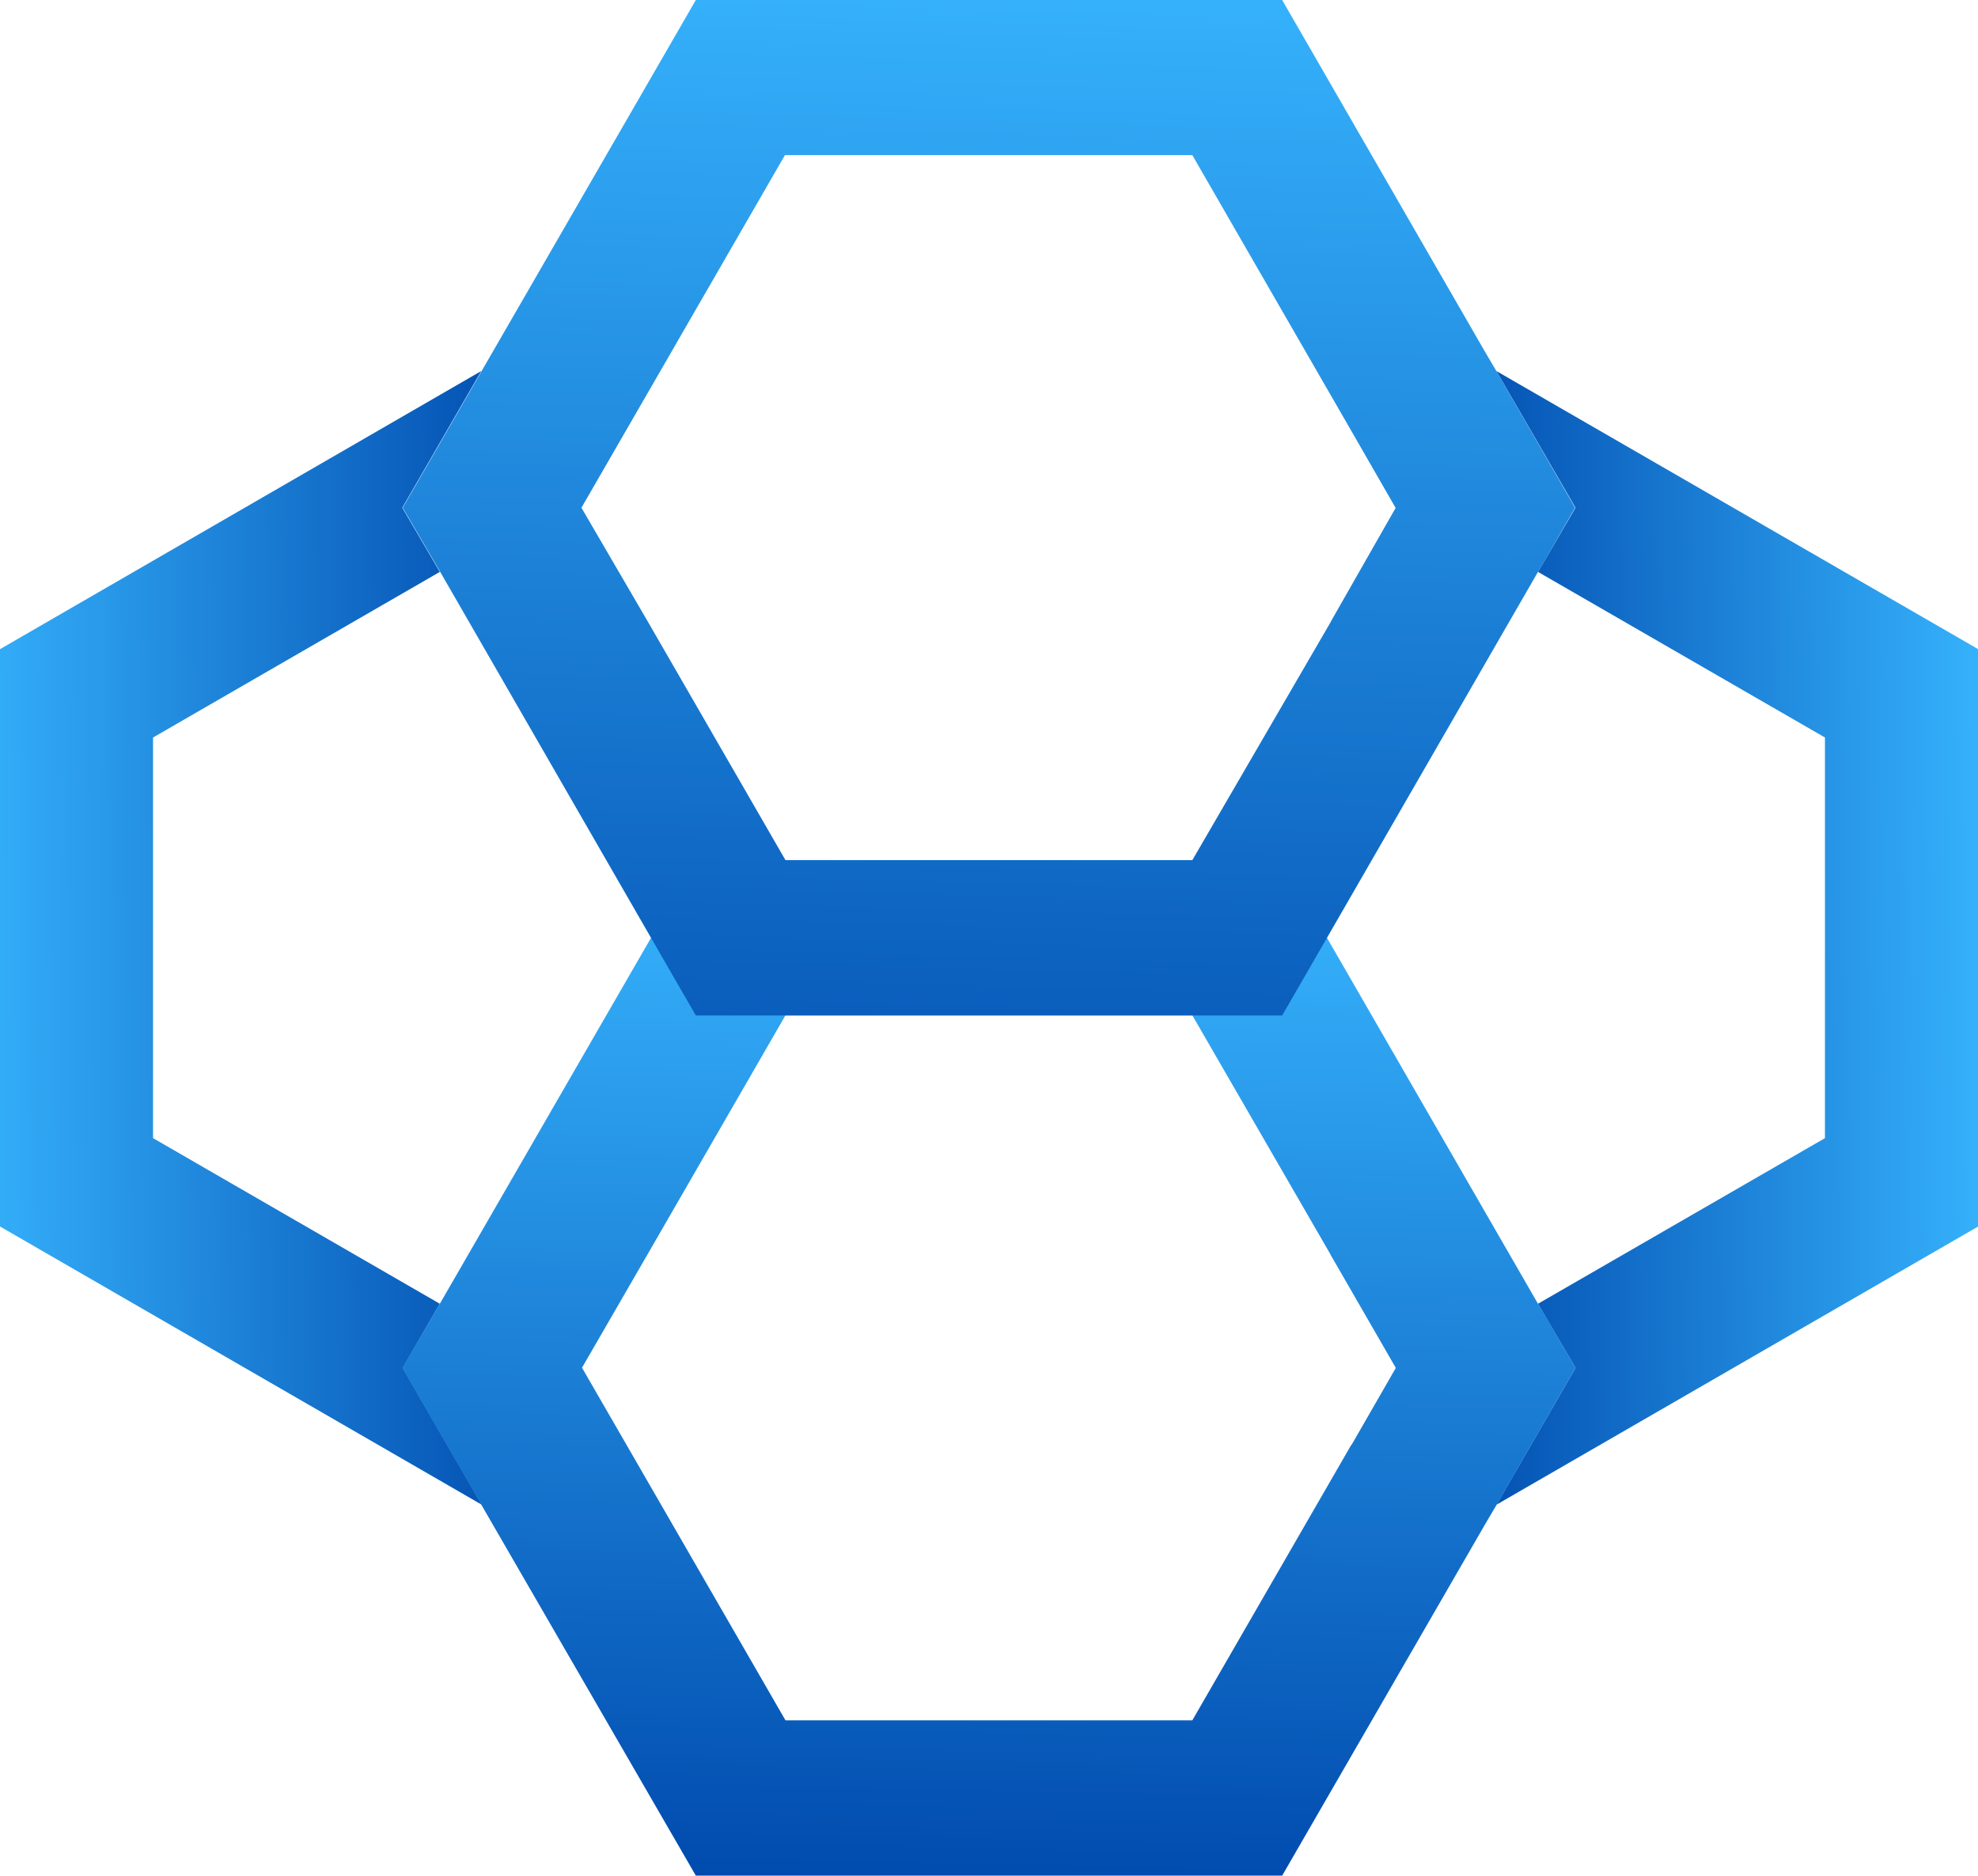
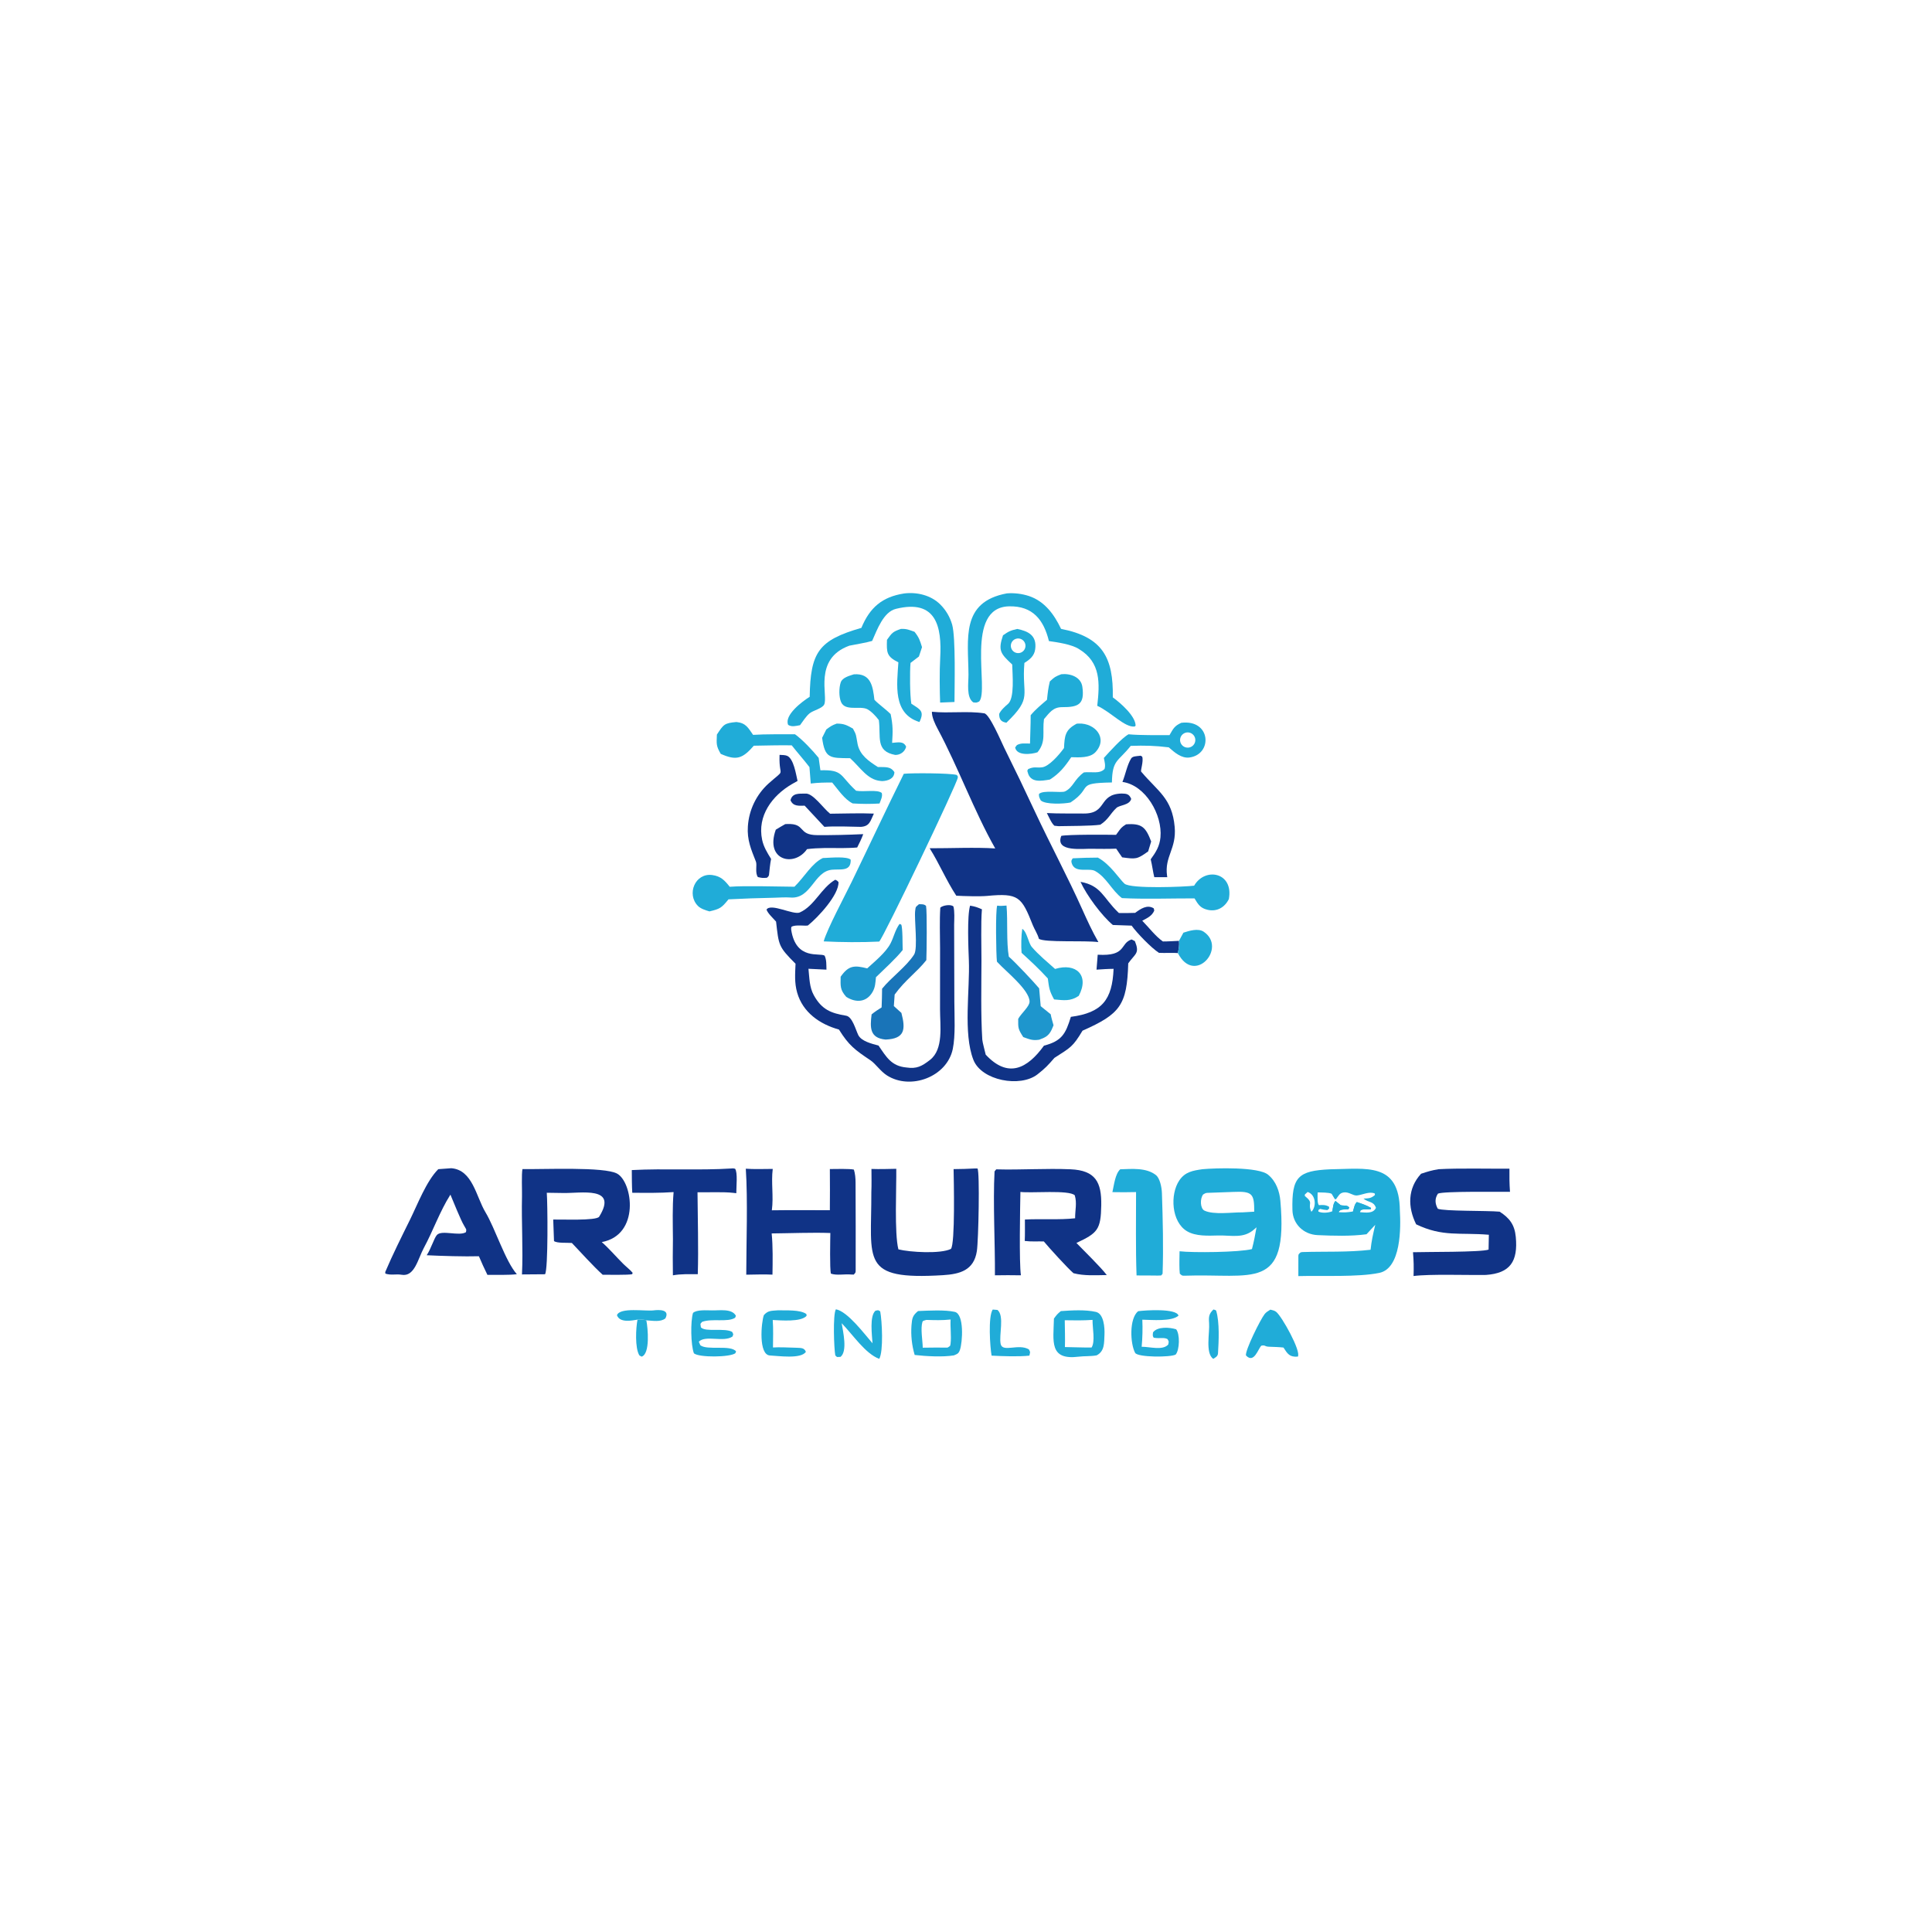
- <svg xmlns="http://www.w3.org/2000/svg" xlink="http://www.w3.org/1999/xlink" viewBox="0 0 105.46 100">
-   <defs>
-     <linearGradient id="aea0a744f-d118-4a75-af51-10123d2acb63" x1="106.93" y1="49.75" x2="76.88" y2="50.03" gradientUnits="userSpaceOnUse">
-       <stop offset="0" stop-color="#38b6ff" />
-       <stop offset="1" stop-color="#004aad" />
-     </linearGradient>
-     <linearGradient id="b24df960f-0695-4647-a205-08a10fc413f1" x1="-2.93" y1="50.25" x2="28.81" y2="49.97" href="#aea0a744f-d118-4a75-af51-10123d2acb63" />
-     <linearGradient id="c8ec5d099-096f-4e20-b4bb-e3cb7f3845f0" x1="53.29" y1="45.23" x2="52.16" y2="100.84" href="#aea0a744f-d118-4a75-af51-10123d2acb63" />
-     <linearGradient id="d5690b04d-1763-4d8b-b9f4-263b0df15fea" x1="53.58" y1="-3.7" x2="51.62" y2="67.07" href="#aea0a744f-d118-4a75-af51-10123d2acb63" />
-   </defs>
-   <path d="M79.78 19.78L84 27.07l-2 3.42 15.3 8.83v21.36L82 69.51l2 3.42-4.21 7.29 25.68-14.83V34.61z" fill="url(#aea0a744f-d118-4a75-af51-10123d2acb63)" />
-   <path d="M23.45 69.51L8.16 60.68V39.32l15.29-8.83-2-3.42 4.21-7.29L0 34.61v30.78l25.68 14.83-4.21-7.29z" fill="url(#b24df960f-0695-4647-a205-08a10fc413f1)" />
-   <path d="M82.26 69.93l-.26-.42L70.75 50l-2.39-4.14H37.1L34.71 50 23.45 69.51l-2 3.42 4.21 7.29L37.1 100h31.26l10.83-18.75.59-1L84 72.93zM72 77.11l-8.43 14.61H41.88l-8.54-14.8-2.31-4 3.55-6.14 7.3-12.65h21.69l7.31 12.65.08.15 3.46 6-2.3 4z" fill="url(#c8ec5d099-096f-4e20-b4bb-e3cb7f3845f0)" />
-   <path d="M79.78 19.78l-.59-1L68.36 0H37.1L25.68 19.78l-4.21 7.29 2 3.42L34.71 50l2.39 4.14h31.26L70.75 50 82 30.49l.25-.42 1.73-3zM71 33.06l-.08.15-7.35 12.65H41.88l-7.3-12.65L31 27.07l2.31-4 8.54-14.8h21.72L72 22.89l.11.19 2.3 4z" fill="url(#d5690b04d-1763-4d8b-b9f4-263b0df15fea)" />
+ <svg xmlns="http://www.w3.org/2000/svg" width="500" height="500" viewBox="0 0 500 500">
+   <path fill="#103386" d="M241.174 184.201c4.55.454 9.165-.263 13.559.407 1.372.209 4.432 7.439 5.151 8.906a715 715 0 0 1 7.955 16.535c3.971 8.487 8.427 16.766 12.263 25.322 1.293 2.884 2.588 5.698 4.161 8.445-3.501-.475-13.952.17-15.398-.86-.356-1.309-1.141-2.431-1.568-3.505-2.92-7.354-3.654-8.371-11.832-7.589-1.779.171-5.902.065-7.978-.055-2.685-4.106-4.339-8.219-6.893-12.279 5.102.02 12.033-.287 16.97.047-5.469-9.635-9.59-21.047-14.876-30.899-.681-1.27-1.541-3.05-1.514-4.475" />
+   <path fill="#20acd8" d="M233.903 200.258c2.043-.231 11.946-.19 13.704.297.259.373.298.282.271.682-.097 1.439-19.171 41.312-20.339 42.44-4.502.228-9.887.181-14.37-.047.886-3.197 5.545-11.895 7.242-15.397 4.507-9.298 8.91-18.723 13.492-27.975" />
+   <path fill="#20acd8" d="M344.232 302.614c9.442-.115 17.94-1.924 18.051 10.701.265 4.347.343 14.942-5.328 16.11-5.555 1.144-15.05.662-20.944.827.021-1.757.008-3.531.007-5.29l.073-.348c.397-.417.399-.567 1.05-.586 5.93-.182 11.644.099 17.56-.59.264-2.434.646-4.054 1.212-6.455l-2.261 2.441c-4.007.547-8.625.407-12.669.222-3.59-.164-6.411-2.831-6.502-6.471-.213-8.598 1.459-10.185 9.751-10.561m2.243 11.104c1.656.079 2.001.08 3.661-.186.299-.937.405-1.856 1.009-2.44 1.389.474 2.385.772 3.674 1.514l-.041.317c-1.149.207-1.98-.135-2.665.318l-.158.47c1.52.097 3.409.444 4.144-1.122-.625-1.79-1.883-1.282-3.233-2.396 1.337-.067 1.915-.025 2.952-.913l-.006-.39c-1.394-.654-3.259.367-4.633.496-1.053.098-2.068-.983-3.415-.786-1.095.159-1.301.82-2.005 1.751l-.307-.016-.827-1.385c-.736-.375-2.691-.325-3.622-.356.006.908-.151 2.709.322 3.301 1.066-.071 1.707-.11 2.638.405l.017.492-.471.385c-.771-.062-1.133-.148-1.869-.315l-.43.275-.007.415c.924.466 2.67.329 3.608-.086.17-.938.218-2.072.809-2.659l1.337 1.087c.924.234 1.623-.121 2.228.61l-.21.45c-.963.074-1.868-.056-2.416.486zm-7.093-.112c1.366-1.308 1.198-4.427-.968-5.128l-.72.659-.016.362c2.504 2.049.592 1.735 1.704 4.107" />
+   <path fill="#20acd8" d="M350.136 313.532c.299-.937.405-1.856 1.009-2.44 1.389.474 2.385.772 3.674 1.514l-.041.317c-1.149.207-1.98-.135-2.665.318l-.158.47c-.497.022-1.297-.114-1.819-.179" />
+   <path fill="#20acd8" d="M344.811 313.466c.17-.938.218-2.072.809-2.659l1.337 1.087c.924.234 1.623-.121 2.228.61l-.21.45c-.963.074-1.868-.056-2.416.486l-.084.278z" />
+   <path fill="#20acd8" d="M311.204 302.589c3.199-.302 14.598-.673 17.024 1.464 2.043 1.701 2.916 4.29 3.129 6.712 2.072 23.606-7.107 18.741-24.855 19.387-.703.026-.692-.131-1.17-.533l-.08-1.07c-.059-1.571-.009-3.15.019-4.722 3.374.4 15.475.29 18.734-.569.519-1.99.823-3.603 1.182-5.635l-.234.209-.36.315c-2.772 2.474-5.837 1.513-9.331 1.596-2.587.062-5.791.246-8.067-1.107-4.038-2.399-4.441-9.513-1.994-13.143 1.517-2.243 3.536-2.543 6.003-2.904m10.358 11.17 3.031-.18c.009-4.593-.413-5.331-5.389-5.112-1.298.058-2.732.108-4.045.147l-2.27.083c-.77.02-.824.005-1.519.437-.848 1.066-.782 3.65.36 4.18 2.428 1.128 7.129.41 9.832.445" />
+   <path fill="#103386" d="M257.822 302.625c6.358.179 12.902-.289 19.231-.015 6.478.281 8.049 3.35 7.952 9.302-.103 6.326-.963 7.204-6.427 9.763 1.984 2.064 6.273 6.218 7.853 8.307-2.874.042-5.849.247-8.615-.479-1.589-1.373-6.356-6.614-7.679-8.224-1.731-.044-3.171.091-4.935-.122.082-1.723.037-3.793.042-5.545 4.188-.223 8.892.136 12.995-.322-.017-2.132.521-3.89-.088-5.943-1.467-1.461-11.256-.514-14.069-.875-.075 3.9-.357 18.351.131 21.574a182 182 0 0 0-6.729.002c.068-7.842-.53-18.845-.094-26.894z" />
+   <path fill="#103386" d="M135.215 302.553c5.162.121 21.223-.675 24.529 1.197 3.989 2.259 5.958 15.845-4.009 17.703 1.889 1.636 3.723 3.811 5.515 5.587.806.798 1.79 1.541 2.475 2.353l-.111.366c-1.079.245-6.168.138-7.638.147-2.407-2.176-5.695-5.826-7.978-8.227-1.236-.099-3.801.105-4.621-.49a345 345 0 0 1-.204-5.572c1.866-.07 11.205.365 11.892-.739 4.983-8.016-4.815-6.014-9.345-6.131-1.399-.036-2.985-.037-4.212-.062.209 2.538.391 19.783-.452 21.092q-2.985.001-5.969.046c.309-6.525-.153-13.592.006-20.168.039-1.638-.154-5.782.122-7.102" />
+   <path fill="#103386" d="M372.3 302.587c5.269-.291 12.875-.096 18.341-.133-.023 2.172-.013 3.833.144 5.991-2.515.034-17.281-.205-18.65.471-.856 1.276-.771 2.594-.032 3.904 1.65.678 12.62.454 16.001.76 2.57 1.658 3.881 3.376 4.179 6.527.6 6.337-1.442 9.406-7.72 9.845-4.71.086-14.601-.269-18.735.282.07-2.375.054-3.799-.147-6.16 3.059-.109 17.775.029 19.561-.682q.014-1.92.072-3.839c-7.576-.631-11.915.612-18.814-2.698-2.211-4.455-2.221-9.31 1.272-13.09 1.821-.599 2.653-.858 4.528-1.178" />
+   <path fill="#103386" d="M216.172 227.672c.561.267.376.156.833.596.137 3.316-5.333 9.163-7.875 11.207-.358.288-3.42-.315-4.326.419-.042.272-.086.458-.042.739 1.241 8.02 7.415 5.837 8.648 6.693.526 1.09.436 2.369.476 3.619l-4.658-.228c.261 2.462.236 4.762 1.396 6.861 2.071 3.746 4.485 4.645 8.358 5.288 1.614.268 2.476 3.652 3.127 4.983.804 1.643 3.568 2.291 5.248 2.737 2.027 2.955 3.325 5.327 7.226 5.679 2.675.401 4-.329 6.094-1.955 3.579-2.78 2.596-8.871 2.603-13.143l.01-15.794c-.012-3.328-.156-7.23.062-10.483.731-.642 2.791-.913 3.398-.287.341 1.343.206 3.26.18 4.709l.054 19.915c.013 3.73.316 8.754-.403 12.239-1.486 7.211-10.887 10.743-17.017 6.866-1.688-1.068-2.984-3.055-4.281-3.924-4.025-2.698-5.597-3.839-8.165-7.963-4.955-1.369-9.369-4.444-10.821-9.582-.721-2.553-.52-4.852-.412-7.448-4.447-4.444-4.33-4.728-5.04-10.906-.802-.925-2.14-2.113-2.469-3.113 1.134-1.753 6.96 1.491 8.62.744 3.855-1.735 5.486-6.328 9.176-8.468" />
+   <path fill="#103386" d="M214.766 302.548c1.178-.015 5.305-.111 6.225.147.325 1.082.423 2.219.429 3.354.042 7.543.037 15.092.027 22.634-.001.756-.061.7-.51 1.182l-.549-.014c-1.825-.179-3.845.297-5.347-.234-.34-1.29-.168-8.81-.149-10.517-4.613-.17-10.469.069-15.184.112.334 3.308.261 7.336.205 10.664-2.026-.116-4.708-.011-6.782.012.012-8.414.422-19.285-.118-27.427 1.933.161 4.959.061 6.974.055-.456 3.512.254 7.033-.234 10.707 4.964-.067 10.045-.035 15.013-.018q.047-5.329 0-10.657" />
+   <path fill="#103386" d="M116.785 302.334c5.546.423 6.424 7.371 8.855 11.4 2.495 4.135 5.149 12.688 8.12 16.03-2.064.256-5.418.151-7.62.166-.798-1.647-1.495-3.128-2.201-4.816-3.632.111-9.893-.077-13.508-.26 1.124-1.693 1.893-4.365 2.614-5.213 1.224-1.44 5.773.373 7.546-.758.204-.83.008-.753-.53-1.771-.795-1.295-2.801-6.296-3.494-7.939-2.748 4.32-4.509 9.422-6.872 13.777-1.552 2.86-2.39 7.556-5.762 6.957-1.418-.252-2.691.2-4.196-.292l-.039-.419c1.9-4.472 4.236-9.144 6.396-13.512 2.01-4.064 4.233-9.988 7.332-13.103z" />
+   <path fill="#103386" d="m252.461 302.394.518.015c.618.913.257 18.57-.168 21.367-.759 5.001-4.406 5.972-8.801 6.239-21.48 1.305-18.441-3.713-18.507-21.462.084-1.96.037-4.059.028-6.03 2.142.077 4.284.007 6.427-.038.063 4.664-.52 16.786.55 20.851 3.031.75 10.894 1.209 13.583-.111 1.137-1.255.747-18.063.698-20.658q2.838-.02 5.672-.173" />
+   <path fill="#103386" d="M251.059 234.378c1.403.248 1.738.386 3.06.946-.304 3.598-.109 9.61-.119 13.408-.018 6.618-.188 13.729.216 20.318.043.696.689 3.012.883 3.893 5.787 6.22 10.774 3.629 15.08-2.329 4.614-1.196 5.611-3.046 6.958-7.454 8.069-1.067 10.716-4.389 11.058-12.425-1.485.005-2.936.116-4.417.21l.309-3.865c7.591.456 5.665-2.943 8.775-3.952l.848.438c1.304 3.228.102 3.164-1.723 5.751-.318 10.828-2.09 13.098-11.834 17.424-2.523 4.218-3.081 4.341-7.271 7.04-1.635 1.896-2.406 2.715-4.37 4.253-4.457 3.492-14.495 1.637-16.6-3.755-2.69-6.893-.87-18.146-1.172-25.767-.115-2.901-.489-11.463.319-14.134" />
+   <path fill="#103386" d="M189.407 302.395c.286-.062.509.02.834.073.713.979.301 4.681.313 6.333l-.803-.091c-2.485-.296-6.537-.099-9.235-.153.043 6.859.278 14.426.071 21.208-2.118-.005-4.372-.096-6.442.288a292 292 0 0 1 .009-9.365c-.026-3.877-.166-8.366.175-12.175-3.667.251-7.02.203-10.7.173-.111-1.866-.103-3.994-.121-5.872 8.625-.455 17.373.126 25.899-.419" />
+   <path fill="#20acd8" d="M233.981 153.588c3.322-.416 6.946.443 9.362 2.848a12 12 0 0 1 3.08 5.239c.937 3.402.601 15.954.598 19.998l-3.718.15c-.117-2.883-.174-8.134.018-11.502.466-8.184-1.024-15.331-11.456-12.75-3.226.798-4.828 5.321-6.157 8.302-1.395.422-4.363.921-5.895 1.226-9.43 3.426-5.387 13.09-6.528 15.259-.53 1.009-2.835 1.495-3.757 2.25-.944.773-1.743 2.08-2.486 3.07-1.146.204-2.098.513-3.067-.079-1.096-2.521 3.708-6.114 5.572-7.265.202-11.498 2.234-14.643 13.377-17.841 2.184-5.273 5.388-8.019 11.057-8.905" />
+   <path fill="#20acd8" d="M260.58 153.565c1.935-.146 3.88.089 5.725.69 4.071 1.369 6.529 4.78 8.296 8.496 10.792 2.102 13.563 7.492 13.392 17.725 1.962 1.418 5.89 4.837 5.9 7.321l-.239.232c-2.61.274-6.092-3.734-9.687-5.365.651-5.809.98-11.247-4.728-14.686-1.851-1.218-5.617-1.761-7.779-2.069-1.358-5.528-4.202-9.105-10.269-8.991-11.733.222-5.084 21.711-7.78 24.632-.765.345-.706.331-1.539.22-1.84-1.309-1.215-5.021-1.23-7.209-.059-9.218-2.082-18.774 9.938-20.996" />
+   <path fill="#20acd8" d="M289.918 302.61c2.959-.09 6.744-.474 9.232 1.498.996.79 1.503 3.05 1.558 4.729.224 6.809.409 13.992.167 20.813l-.367.436-.84.032c-1.825-.035-3.698-.023-5.527-.033-.256-6.923-.12-14.596-.13-21.577q-3.061.078-6.123.015c.424-1.855.714-4.718 2.03-5.913" />
+   <path fill="#20acd8" d="M190.596 186.857c2.446.26 3.006 1.473 4.303 3.326 3.275-.21 7.504-.14 10.846-.154 1.936 1.384 4.604 4.226 6.125 6.107l.448 3.212c5.929-.167 4.981 1.335 9.009 5.081l.237.217c2.13.351 5.462-.38 6.628.564.277.876-.24 1.828-.577 2.74-2.313.14-4.633.132-6.946-.023-2.112-1.054-3.724-3.521-5.301-5.409-2.105.001-3.473.012-5.548.255a159 159 0 0 0-.334-4.246c-1.501-1.957-3.076-3.712-4.591-5.633-3.171-.059-6.615.05-9.807.096-2.897 3.322-4.47 3.936-8.563 2.108-1.228-2.109-1.081-2.591-.994-4.995 1.722-2.594 1.872-2.969 5.065-3.246" />
+   <path fill="#20acd8" d="M305.716 187.061c7.714-.944 8.183 8.171 2.11 8.98-2.056.274-3.869-1.324-5.351-2.63-3.612-.439-6.202-.505-9.843-.38-3.329 4.197-4.763 3.496-4.869 9.472-9.701.168-4.701 1.206-10.719 5.178-1.618.365-6.478.589-7.695-.532-.325-.67-.516-.91-.468-1.656 1.055-1.133 5.788-.204 6.763-.686 2.145-1.061 2.309-3.084 4.866-4.91 1.93-.234 4.106.476 5.351-.901.286-.961.006-1.822-.182-2.839 1.465-1.619 4.649-5.167 6.383-6.122 3.116.288 7.41.203 10.6.221.996-1.698 1.234-2.357 3.054-3.195m1.902 6.414a1.97 1.97 0 0 0 1.255-3.238 1.972 1.972 0 1 0-1.255 3.238" />
+   <path fill="#20acd8" d="M277.626 222.129q3.25-.174 6.503-.18c3.236 1.74 5.628 5.624 6.886 6.74 1.588 1.408 15.755.821 18.028.526 2.819-4.89 10.287-3.474 8.977 3.478-1.058 2.133-3.073 3.333-5.514 2.759-1.871-.44-2.433-1.388-3.368-2.951-5.948-.014-12.953.234-18.783-.073-2.662-2.024-3.985-5.365-6.942-7.013-1.617-.902-5.226.702-6.051-2.008-.199-.652-.054-.789.264-1.278" />
+   <path fill="#20acd8" d="m212.963 222.054.674-.028c1.453-.053 5.562-.437 6.526.46.099 3.162-2.625 2.376-4.861 2.598-4.743.471-5.316 7.71-10.865 7.188-.991-.093-3.14.035-4.205.062q-5.853.113-11.7.415c-1.819 2.261-2.234 2.474-4.921 3.119-.964-.279-2.252-.675-2.975-1.401-3.016-3.029-.754-8.628 3.723-8.003 2.217.31 3.198 1.401 4.496 3.031 4.128-.316 12.263-.037 16.748-.011 2.608-2.563 4.521-6.104 7.36-7.43" />
+   <path fill="#1974b8" d="M237.824 234.006c.769.028 1.264-.059 1.832.427.293 1.415.164 12.248.081 14.045-2.37 3.052-5.419 5.076-8.202 8.915l-.207 2.979 1.955 1.77c1.12 4.271.91 6.691-4.096 6.897-4.144-.389-4.038-3.128-3.616-6.519.939-.768 1.58-1.165 2.591-1.807.088-1.526.086-3.293.121-4.84 2.419-2.98 6.264-5.696 8.285-8.833 1.03-1.599.006-9.184.277-11.326.147-1.161.078-.887.979-1.708" />
+   <path fill="#1e96cd" d="M258.074 234.375c.708.133 1.675.029 2.412-.014.354 4.043-.069 9.43.596 13.216 1.655 1.425 6.481 6.568 7.85 8.205l.403 4.618q1.306 1.026 2.583 2.088c.151.86.497 1.988.734 2.852a23 23 0 0 1-.478 1.13c-.747 1.6-1.665 2.043-3.233 2.61-1.757.264-2.479-.101-4.127-.686-1.355-2.127-1.328-2.29-1.303-4.721.879-1.54 2.956-3.205 2.939-4.48-.04-3.012-6.132-7.798-8.242-10.108l-.208-.231c-.21-1.859-.397-13.16.074-14.479" />
+   <path fill="#20acd8" d="M274.546 339.312c2.853-.203 6.333-.413 9.075.21 2.079.473 2.299 4.161 2.216 5.899-.103 2.14.062 4.271-2.028 5.344-1.553.287-3.158.155-4.637.341-7.715.97-6.545-3.985-6.415-9.858.71-.974.86-1.18 1.789-1.936m1.052 9.306c2.224.018 4.745.154 6.904.113.99-1.579.206-5.047.249-7.146-2.536.176-4.667.134-7.195.093.021 2.16.122 4.82.042 6.94" />
+   <path fill="#20acd8" d="M237.593 339.295c2.712-.117 6.95-.355 9.487.214 2.515.564 2.021 7.911 1.355 9.821-.361 1.036-.711 1.062-1.566 1.441-2.876.475-7.27.229-10.153-.107a21.5 21.5 0 0 1-.826-7.64c.153-1.891.281-2.561 1.703-3.729m1.213 9.488q3.208-.057 6.415-.022c.621-.426.701-.286.786-1.021.231-1.987-.117-4.305.012-6.254-2.244.247-4.045.163-6.288.106-.476.159-.904.176-1.006.511-.537 1.769.051 4.757.081 6.68" />
+   <path fill="#103386" d="M294.925 195.609c.406-.061.203-.053.68.218.39 1.275-.508 3.591-.26 3.886 4.322 5.12 8.004 6.886 8.662 14.297.506 5.708-2.684 7.631-1.972 12.641l.053.356-3.361.005c-.307-1.179-.543-3.083-.927-4.624 1.337-1.839 2.309-3.362 2.527-5.707.54-5.805-3.863-13.498-9.84-14.315.813-2.014 1.19-4.327 2.24-6.057.384-.631 1.405-.595 2.198-.7" />
+   <path fill="#103386" d="M201.752 195.358c.55.02 1.512.035 1.981.256 1.685.795 2.252 4.689 2.672 6.494q-.757.411-1.5.845c-5.059 2.964-8.979 8.193-7.664 14.389.399 1.879 1.333 3.342 2.316 4.952-.265 1.247-.399 2.886-.545 4.179-.189.46-.14.314-.532.692-1.149.075-1.228.079-2.337-.178-.8-1.112-.165-3.122-.511-3.999-1.238-3.136-2.33-5.631-2.083-9.127a16.39 16.39 0 0 1 5.336-11.072c4.682-4.183 2.677-1.237 2.857-7.174z" />
+   <path fill="#20acd8" d="M274.652 174.491c2.289-.25 5.105.673 5.464 3.259.627 4.527-1.011 5.284-5.21 5.26-2.409-.013-3.292 1.451-4.728 3.102-.475 3.548.632 5.746-1.674 8.577-1.577.542-5.387.975-5.785-1.254l.463-.612c1.048-.574 2.142-.406 3.382-.384.044-2.52.183-4.744.171-7.34 1.264-1.519 2.731-2.706 4.225-3.995.193-1.837.306-2.969.737-4.752 1.217-1.127 1.342-1.231 2.955-1.861" />
+   <path fill="#20acd8" d="M220.97 174.516c4.511-.344 4.931 3.253 5.328 6.585.972 1.056 2.893 2.397 4.2 3.71.61 2.948.574 4.418.384 7.44 1.479-.098 2.945-.538 3.627.995-.308 1.286-1.509 2.16-2.824 2.13-5.196-.962-3.668-4.7-4.242-9.011-.655-.897-1.958-2.297-2.972-2.822-1.867-.967-5.726.613-6.798-1.842-.587-1.347-.563-3.697-.096-5.093.427-1.276 2.254-1.713 3.393-2.092" />
+   <path fill="#103386" d="M291.421 213.333c4.137-.302 5.086.755 6.502 4.442l-.777 2.563c-2.897 2.103-3.21 2.017-6.735 1.543-.507-.691-1.046-1.528-1.536-2.247-2.08.082-4.083.055-6.159.034-2.219-.12-9.774 1.029-8.059-3.344 1.729-.379 11.769-.317 14.175-.267l.129-.181.22-.299c.878-1.204.979-1.456 2.24-2.244" />
+   <path fill="#20acd8" d="M263.276 162.77c2.786.582 5.14 1.645 4.623 5.296-.241 1.701-1.372 2.608-2.785 3.497-.742 8.607 2.258 8.792-4.654 15.473-1.438-.237-1.87-.888-1.878-2.269.427-.965 1.471-1.904 2.273-2.581 1.78-1.501 1.156-7.656 1.105-10.214-3.024-2.817-3.717-3.59-2.384-7.554 1.45-1.016 1.97-1.269 3.7-1.648m.351 6.253a1.896 1.896 0 1 0-.348-3.775 1.896 1.896 0 0 0 .348 3.775" />
+   <path fill="#20acd8" d="m233.154 162.761.085-.002c1.459-.049 2.066.271 3.439.748 1.206 1.537 1.371 2.169 1.939 3.975l-.804 2.424-2.168 1.652c-.212 2.194-.169 8.416.208 10.564 2.355 1.529 3.448 1.921 2.102 4.737-6.962-2.151-5.823-9.7-5.454-15.448-3.091-1.52-3.054-2.588-2.954-5.819 1.311-1.837 1.5-2.102 3.607-2.831" />
+   <path fill="#103386" d="m203.219 213.279.498-.024c4.923-.196 2.619 2.846 7.774 2.877 4.006.024 7.912-.072 11.916-.257-.475 1.289-.961 2.236-1.569 3.454-1.287.131-2.794.126-4.102.158-2.949-.024-5.962-.105-8.88.269-3.234 4.727-10.959 3.009-8.083-5.033.794-.504 1.631-.971 2.446-1.444" />
+   <path fill="#103386" d="M279.634 228.218c5.388.966 5.84 4.109 9.688 7.829l.25.239q2.102.04 4.203-.038c1.384-1.025 3.139-2.251 4.829-1.154l.115.585c-.63 1.402-1.774 1.885-3.105 2.609 1.73 1.748 3.384 3.987 5.34 5.362 1.292.005 2.856-.102 4.17-.161.104 1.313-.054 1.896-.292 3.163-.705-.092-3.648.016-4.892-.056-1.96-1.248-5.713-5.136-7.077-7.042a207 207 0 0 0-4.857-.168c-2.92-2.443-6.817-7.737-8.372-11.168" />
+   <path fill="#1e96cd" d="m232.8 239.108.43.173c.389.593.348 5.504.38 6.584-1.529 1.986-5.023 5.2-6.915 7.037-.148 1.436-.147 2.582-.907 3.869-1.55 2.625-4.239 2.814-6.765 1.231-1.669-1.857-1.494-2.849-1.466-5.223 2.05-2.948 3.561-3.009 6.875-2.16 1.945-1.788 4.818-4.114 6.03-6.45.88-1.694 1.151-3.395 2.338-5.061" />
+   <path fill="#20acd8" d="M278.666 187.285q.264-.017.529-.028c4.174-.161 7.61 3.76 4.345 7.364-1.442 1.591-4.283 1.396-6.312 1.345-1.62 2.427-3.028 4.209-5.515 5.78-2.244.371-5.055.922-5.741-1.879-.154-.63-.162-.301.145-.852 1.643-.696 2.025-.249 3.581-.438 1.8-.219 4.415-3.281 5.46-4.707l.205-.283c.161-3.155.287-4.737 3.303-6.302" />
+   <path fill="#20acd8" d="M216.537 187.267c1.899.006 2.558.377 4.195 1.282.498.962.758 1.283.922 2.368q.124.846.299 1.682c.591 2.822 2.84 4.369 5.232 5.901 1.765.085 3.252-.274 4.286 1.335-.055 1.711-1.686 2.255-3.184 2.314l-.445-.046c-3.367-.32-5.135-3.435-7.835-5.882-5.187-.049-6.525.138-7.244-5.268l1.082-2.167c1.138-.836 1.38-1.038 2.692-1.519" />
+   <path fill="#20acd8" d="M264.562 240.377c1.251.797 1.541 3.612 2.488 4.722 1.644 1.928 4.099 3.97 6.002 5.667 5.468-1.683 8.968 1.67 6.124 6.967-2.196 1.471-3.854 1.134-6.38.919-1.24-2.257-1.288-2.939-1.62-5.426-2.287-2.495-4.288-4.346-6.796-6.632-.139-1.74-.093-4.505.182-6.217" />
+   <path fill="#20acd8" d="M294.546 339.337c1.83-.255 9.911-.788 10.449 1.146-1.704 1.572-6.957 1.099-9.362 1.053a51.4 51.4 0 0 1-.172 7.004c2.124-.009 5.464 1.032 6.882-.584.147-.99.231-.546-.183-1.391-.935-.509-1.835-.119-3.326-.329l-.261-.04c-.342-.54-.227-.708-.172-1.381 1.135-1.562 4.33-1.316 5.984-.798 1.006 1.229.912 5.285-.111 6.533-1.272.763-9.868.753-10.505-.433-1.279-2.386-1.564-8.863.777-10.78" />
+   <path fill="#20acd8" d="M328.775 338.933c.476.104 1.086.252 1.48.557 1.482 1.146 6.564 10.287 5.616 11.604-2.139.163-2.652-.714-3.709-2.35-1.192-.132-2.279-.159-3.474-.201-1.55-.007-1.052-.497-2.227-.294-.805.611-1.883 4.829-4.006 2.532-.246-1.261 3.683-9.23 4.854-10.73.324-.415.996-.851 1.466-1.118" />
+   <path fill="#20acd8" d="M184.17 339.127c2.013.052 5.246-.549 6.28 1.394l-.198.509c-1.937 1.261-6.001.104-8.56 1.072-.585.722-.414.291-.299 1.42 1.215 1.306 6.225.053 8.105 1.184.342.79.335.407.073 1.186-2.3 1.579-6.981-.451-8.72 1.342l.391.908c1.752 1.41 7.799-.185 9.255 1.595l-.187.479c-1.393 1.056-9.36 1.152-10.724.027-.826-2.199-.904-8.265-.235-10.464.979-.873 3.471-.658 4.819-.652" />
+   <path fill="#20acd8" d="M216.329 338.842c3.046.556 7.391 6.413 9.474 8.797-.118-2.091-.82-7.054.772-8.433.897-.141.509-.233 1.222.171.466 2.358.886 10.318-.25 12.295-3.617-1.366-6.704-6.109-9.724-9.232.36 2.195 1.554 7.262-.3 8.719-1.11-.004-.722.21-1.347-.374-.332-1.669-.671-10.588.153-11.943" />
+   <path fill="#103386" d="M208.381 205.389c1.952-.269 4.699 3.838 6.448 5.198 3.744-.023 7.609-.188 11.328-.028-.924 1.94-1.074 3.274-3.345 3.432-2.822-.053-6.753-.223-9.458-.002l-5.111-5.482c-1.48.022-2.97.226-3.66-1.397.438-1.916 2.27-1.702 3.798-1.721" />
+   <path fill="#103386" d="M290.252 205.365c1.326.024 1.974.119 2.505 1.386-.44 1.671-3.004 1.566-3.831 2.343-1.649 1.548-2.034 2.951-4.164 4.341-2.292.345-8.241.322-10.825.379l-1.057-.112c-.794-.692-1.406-2.252-1.957-3.284 3.136.175 6.317.075 9.436.123 6.333.097 3.724-4.992 9.893-5.176" />
+   <path fill="#20acd8" d="M201.286 339.108c2.125.056 5.807-.213 7.406.967l.053.46c-1.438 1.653-6.704 1.17-8.763 1.083.17 2.25.085 4.828.064 7.109 1.641-.117 4.227.024 5.937.066 1.144.083 2.126-.099 2.576 1.049-1.207 1.946-7.232 1.041-9.283.956-3.038-.125-2.267-8.604-1.588-10.446 1.084-1.235 1.955-1.099 3.598-1.244" />
+   <path fill="#20acd8" d="M306.265 241.376c1.522-.496 3.826-1.218 5.268-.238 6.116 4.152-2.395 13.952-6.701 5.514.238-1.267.396-1.85.292-3.163z" />
+   <path fill="#20acd8" d="m256.915 338.912 1.231.097c1.862 1.529.327 6.586.829 8.832.505 2.263 4.676-.228 7.321 1.4.422.94.319.434.112 1.599-2.942.298-6.827.146-9.785-.001-.406-2.24-.932-10.129.292-11.927" />
+   <path fill="#20acd8" d="M164.987 341.522c-1.561.258-4.6.876-5.321-1.156.824-2.098 7.296-.976 9.469-1.242 1.492-.182 4.279-.257 3.066 2.073-1.239 1.006-3.251.599-4.928.505-.452-.181-1.799-.288-2.286-.18" />
+   <path fill="#20acd8" d="M314.042 338.893c.216.068.651.145.707.33.899 3.004.666 7.837.47 11.009-.052.847-.757 1.123-1.234 1.438-2.104-1.481-.875-6.796-1.072-9.265-.131-1.638-.033-2.422 1.129-3.512" />
+   <path fill="#20acd8" d="M164.987 341.522c.487-.108 1.834-.001 2.286.18.4 1.949 1.029 8.691-1.225 9.399l-.573-.32c-1.197-1.909-.909-7.142-.488-9.259" />
</svg>
